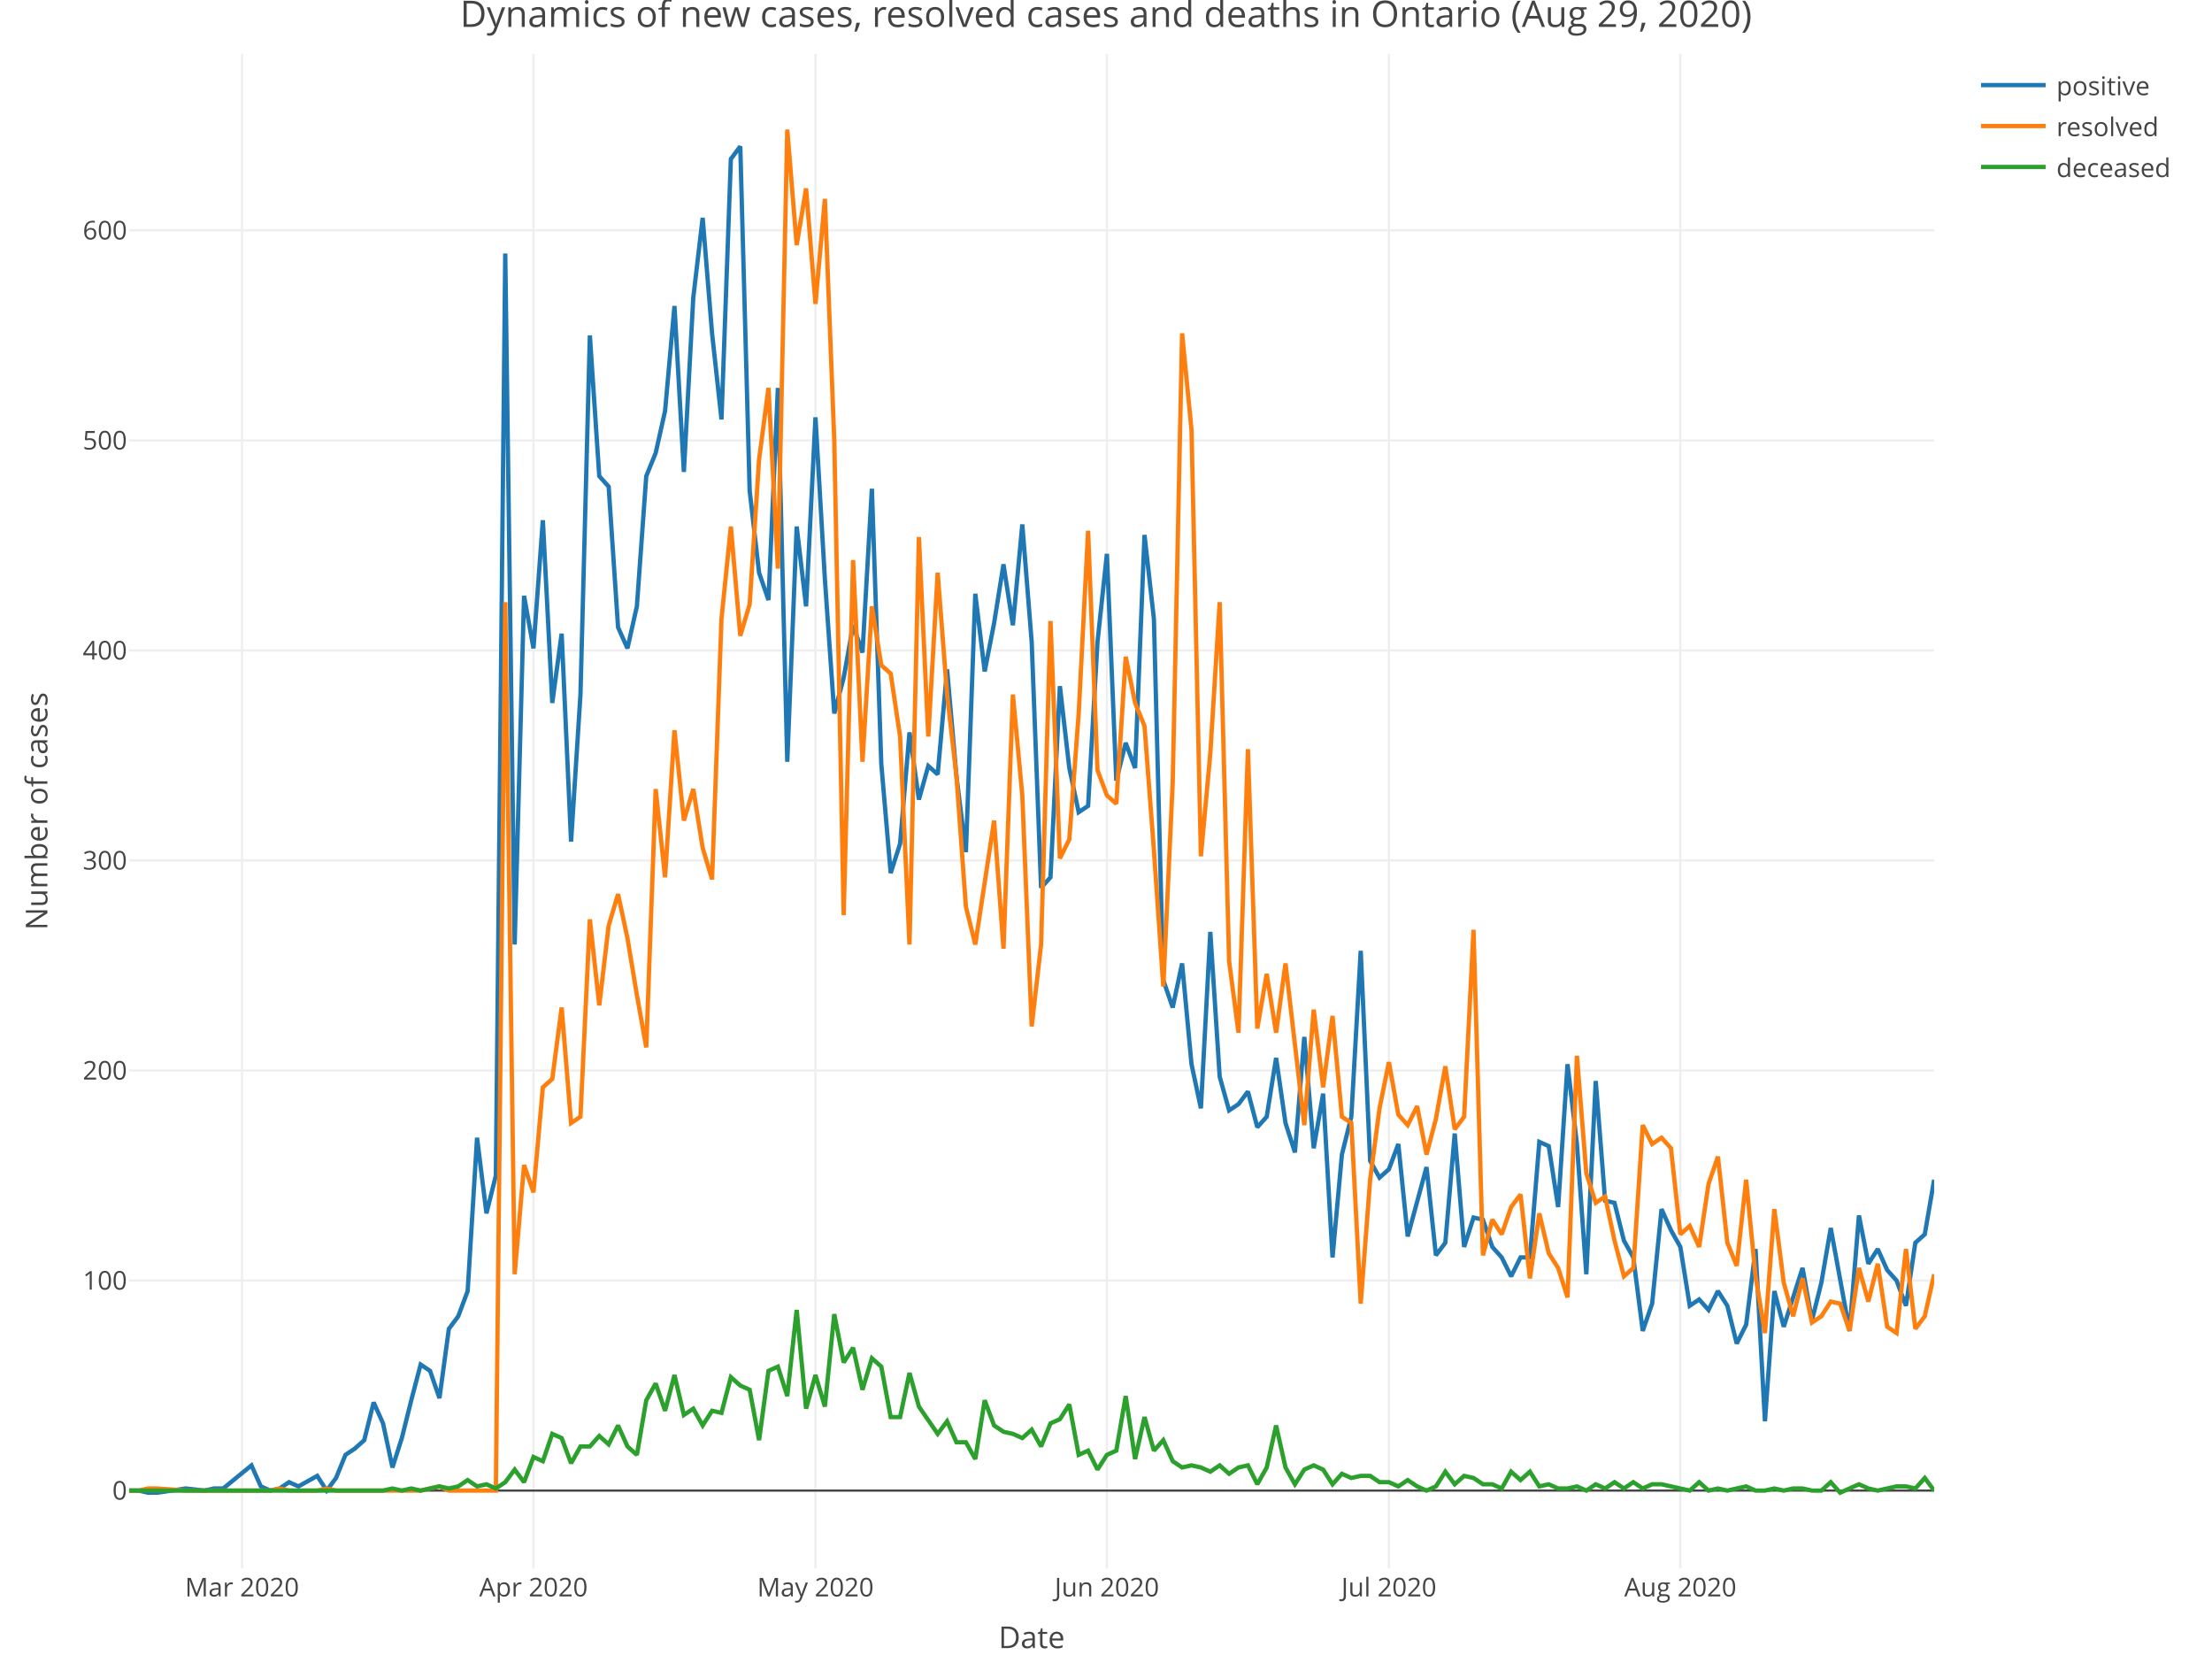
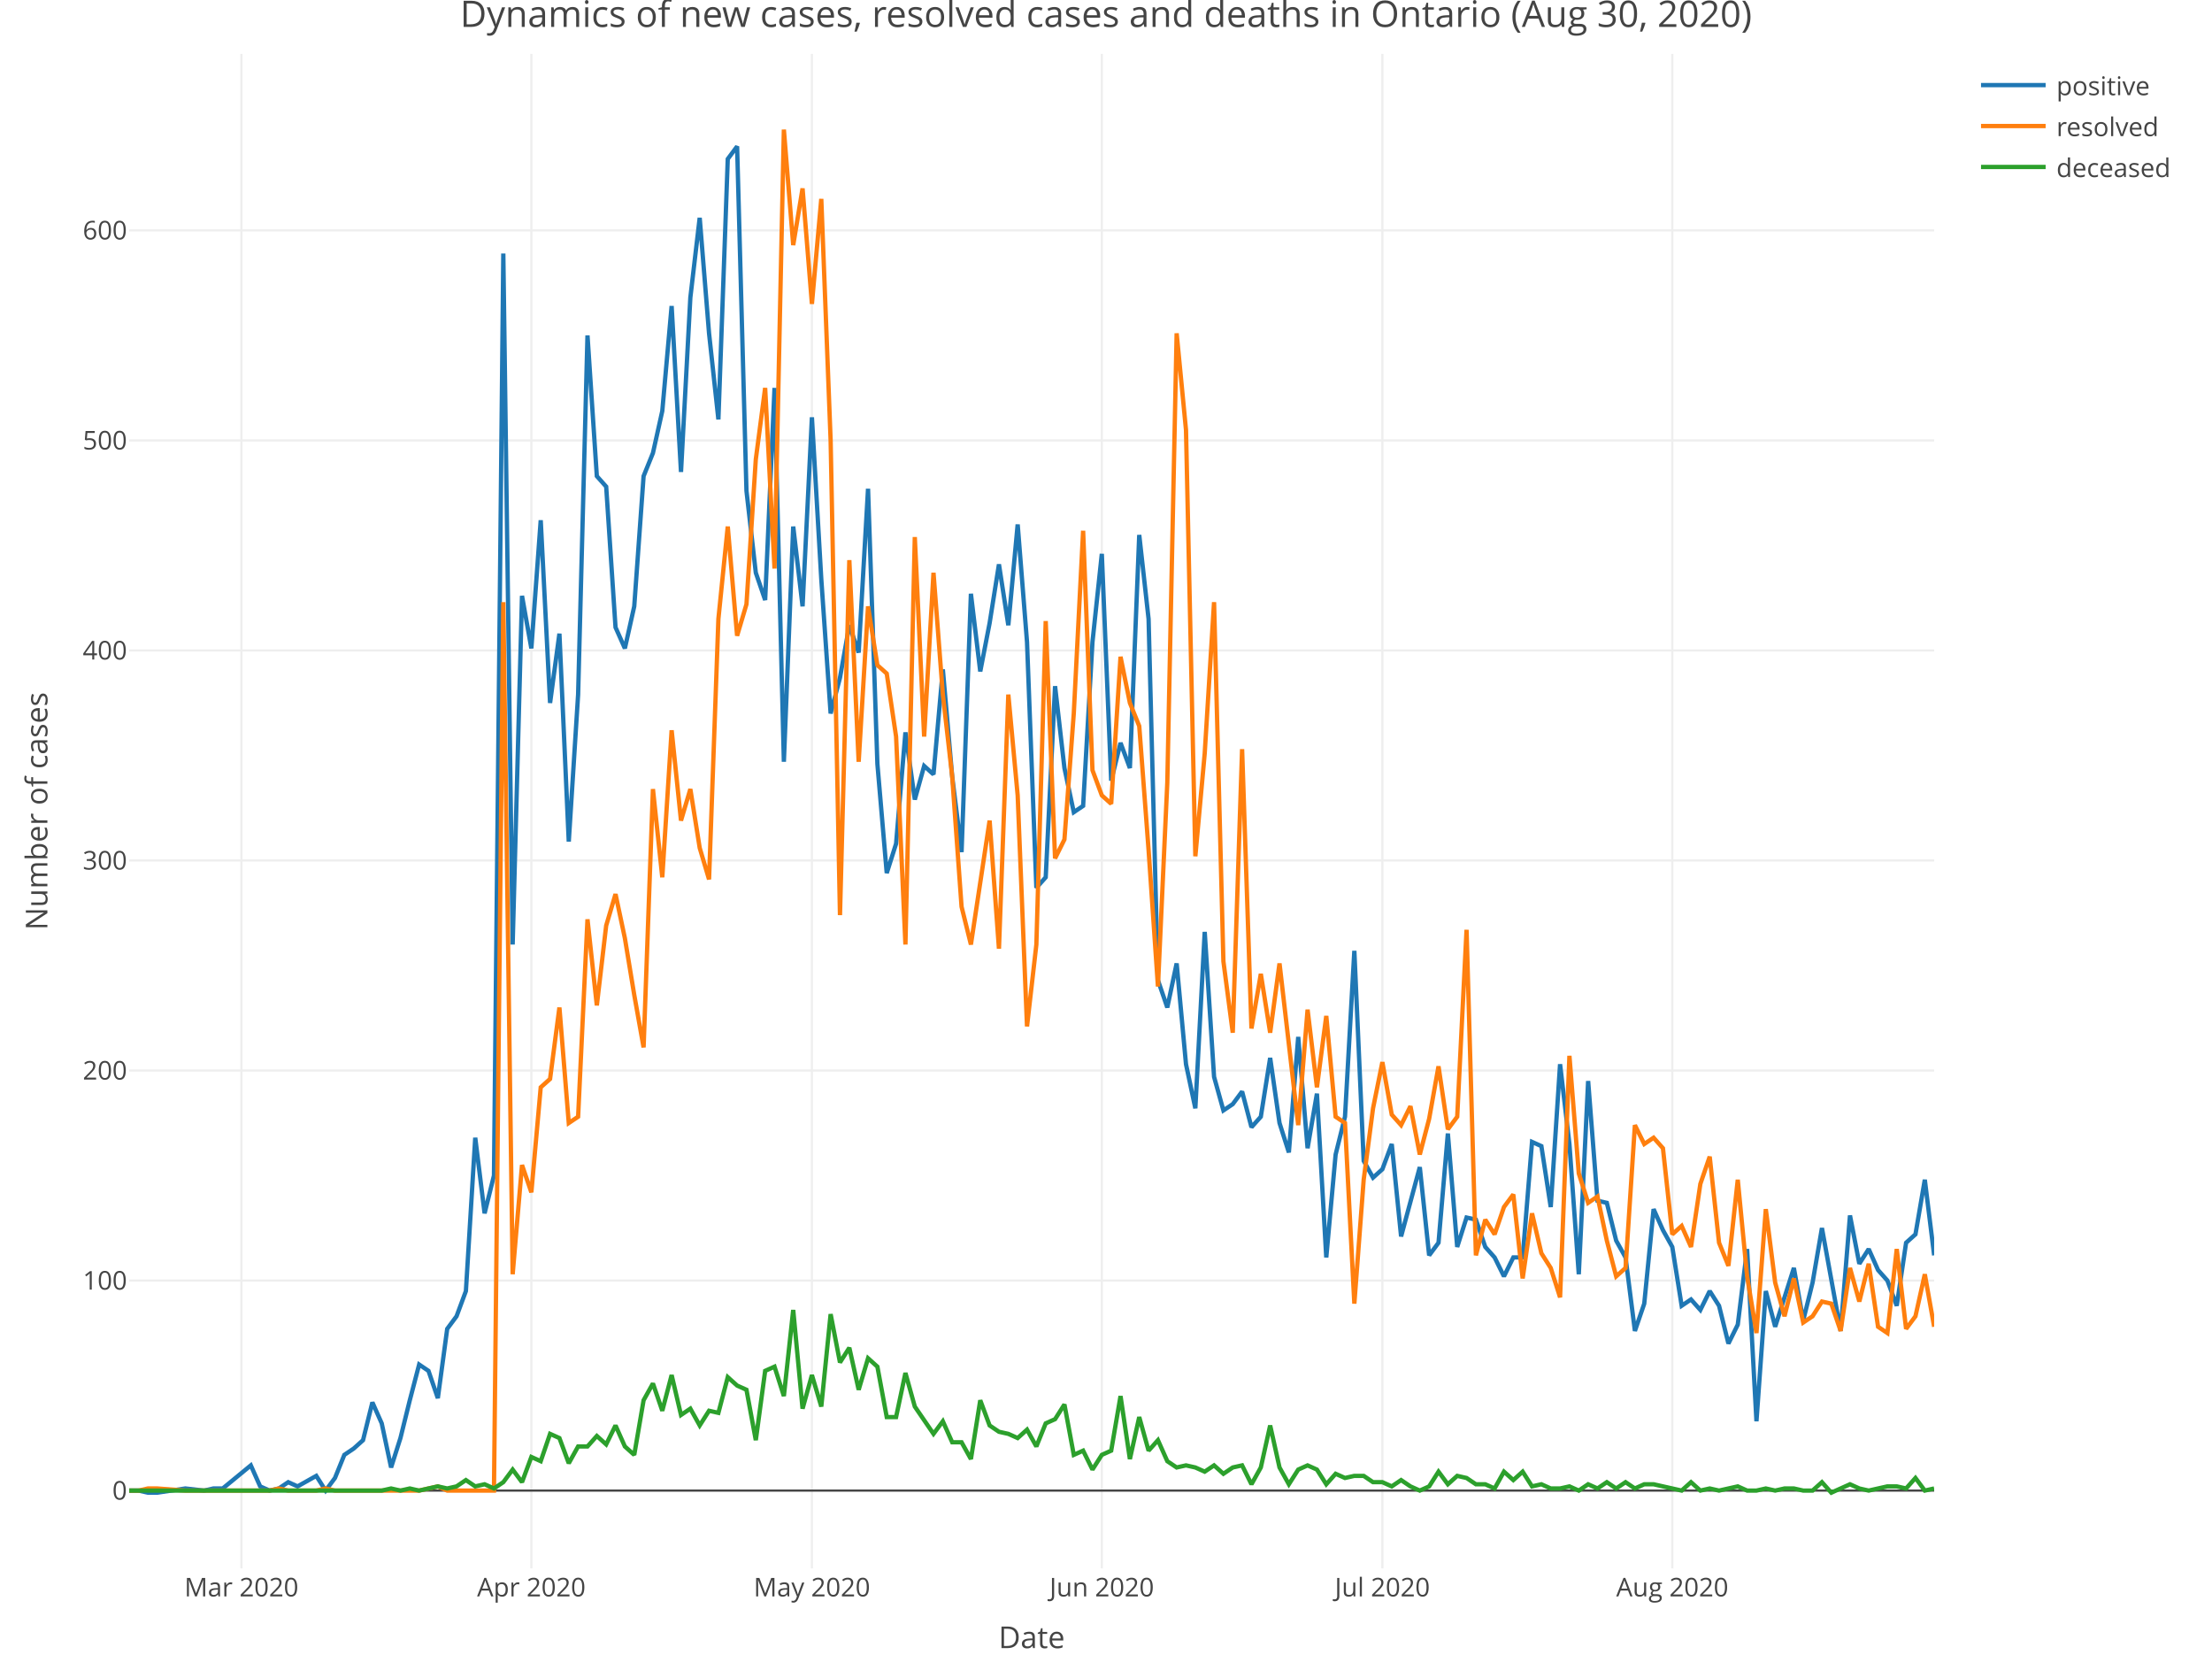
<svg xmlns="http://www.w3.org/2000/svg" class="main-svg" width="1027" height="768" style="" viewBox="0 0 1027 768">
  <rect x="0" y="0" width="1027" height="768" style="fill: rgb(255, 255, 255); fill-opacity: 1;" />
-   <defs id="defs-2903a8">
+   <defs id="defs-b8e3aa">
    <g class="clips">
-       <clipPath id="clip2903a8xyplot" class="plotclip">
+       <clipPath id="clipb8e3aaxyplot" class="plotclip">
        <rect width="838" height="703" />
      </clipPath>
-       <clipPath class="axesclip" id="clip2903a8x">
+       <clipPath class="axesclip" id="clipb8e3aax">
        <rect x="60" y="0" width="838" height="768" />
      </clipPath>
-       <clipPath class="axesclip" id="clip2903a8y">
+       <clipPath class="axesclip" id="clipb8e3aay">
        <rect x="0" y="25" width="1027" height="703" />
      </clipPath>
-       <clipPath class="axesclip" id="clip2903a8xy">
+       <clipPath class="axesclip" id="clipb8e3aaxy">
        <rect x="60" y="25" width="838" height="703" />
      </clipPath>
    </g>
    <g class="gradients" />
  </defs>
  <g class="bglayer" />
  <g class="layer-below">
    <g class="imagelayer" />
    <g class="shapelayer" />
  </g>
  <g class="cartesianlayer">
    <g class="subplot xy">
      <g class="layer-subplot">
        <g class="shapelayer" />
        <g class="imagelayer" />
      </g>
      <g class="gridlayer">
        <g class="x">
-           <path class="xgrid crisp" transform="translate(112.38,0)" d="M0,25v703" style="stroke: rgb(238, 238, 238); stroke-opacity: 1; stroke-width: 1px;" />
-           <path class="xgrid crisp" transform="translate(247.68,0)" d="M0,25v703" style="stroke: rgb(238, 238, 238); stroke-opacity: 1; stroke-width: 1px;" />
-           <path class="xgrid crisp" transform="translate(378.61,0)" d="M0,25v703" style="stroke: rgb(238, 238, 238); stroke-opacity: 1; stroke-width: 1px;" />
-           <path class="xgrid crisp" transform="translate(513.92,0)" d="M0,25v703" style="stroke: rgb(238, 238, 238); stroke-opacity: 1; stroke-width: 1px;" />
-           <path class="xgrid crisp" transform="translate(644.85,0)" d="M0,25v703" style="stroke: rgb(238, 238, 238); stroke-opacity: 1; stroke-width: 1px;" />
-           <path class="xgrid crisp" transform="translate(780.16,0)" d="M0,25v703" style="stroke: rgb(238, 238, 238); stroke-opacity: 1; stroke-width: 1px;" />
+           <path class="xgrid crisp" transform="translate(112.1,0)" d="M0,25v703" style="stroke: rgb(238, 238, 238); stroke-opacity: 1; stroke-width: 1px;" />
+           <path class="xgrid crisp" transform="translate(246.7,0)" d="M0,25v703" style="stroke: rgb(238, 238, 238); stroke-opacity: 1; stroke-width: 1px;" />
+           <path class="xgrid crisp" transform="translate(376.96,0)" d="M0,25v703" style="stroke: rgb(238, 238, 238); stroke-opacity: 1; stroke-width: 1px;" />
+           <path class="xgrid crisp" transform="translate(511.56,0)" d="M0,25v703" style="stroke: rgb(238, 238, 238); stroke-opacity: 1; stroke-width: 1px;" />
+           <path class="xgrid crisp" transform="translate(641.82,0)" d="M0,25v703" style="stroke: rgb(238, 238, 238); stroke-opacity: 1; stroke-width: 1px;" />
+           <path class="xgrid crisp" transform="translate(776.42,0)" d="M0,25v703" style="stroke: rgb(238, 238, 238); stroke-opacity: 1; stroke-width: 1px;" />
        </g>
        <g class="y">
          <path class="ygrid crisp" transform="translate(0,594.39)" d="M60,0h838" style="stroke: rgb(238, 238, 238); stroke-opacity: 1; stroke-width: 1px;" />
          <path class="ygrid crisp" transform="translate(0,496.9)" d="M60,0h838" style="stroke: rgb(238, 238, 238); stroke-opacity: 1; stroke-width: 1px;" />
          <path class="ygrid crisp" transform="translate(0,399.41)" d="M60,0h838" style="stroke: rgb(238, 238, 238); stroke-opacity: 1; stroke-width: 1px;" />
          <path class="ygrid crisp" transform="translate(0,301.92)" d="M60,0h838" style="stroke: rgb(238, 238, 238); stroke-opacity: 1; stroke-width: 1px;" />
          <path class="ygrid crisp" transform="translate(0,204.43)" d="M60,0h838" style="stroke: rgb(238, 238, 238); stroke-opacity: 1; stroke-width: 1px;" />
          <path class="ygrid crisp" transform="translate(0,106.94)" d="M60,0h838" style="stroke: rgb(238, 238, 238); stroke-opacity: 1; stroke-width: 1px;" />
        </g>
      </g>
      <g class="zerolinelayer">
        <path class="yzl zl crisp" transform="translate(0,691.88)" d="M60,0h838" style="stroke: rgb(68, 68, 68); stroke-opacity: 1; stroke-width: 1px;" />
      </g>
      <path class="xlines-below" />
      <path class="ylines-below" />
      <g class="overlines-below" />
      <g class="xaxislayer-below" />
      <g class="yaxislayer-below" />
      <g class="overaxes-below" />
-       <g class="plot" transform="translate(60, 25)" clip-path="url('#clip2903a8xyplot')">
+       <g class="plot" transform="translate(60, 25)" clip-path="url('#clipb8e3aaxyplot')">
        <g class="scatterlayer mlayer">
-           <g class="trace scatter trace0ad9af" style="stroke-miterlimit: 2; opacity: 1;">
+           <g class="trace scatter tracee2b0e0" style="stroke-miterlimit: 2; opacity: 1;">
            <g class="fills" />
            <g class="errorbars" />
            <g class="lines">
-               <path class="js-line" d="M0,666.88L4.36,666.88L8.73,667.85L13.09,667.85L26.19,665.9L34.92,666.88L39.28,665.9L43.65,665.9L56.74,655.18L61.1,664.93L65.47,666.88L69.83,665.9L74.2,662.98L78.56,664.93L87.29,660.05L91.66,666.88L96.02,661.03L100.39,650.3L104.75,647.38L109.11,643.48L113.48,625.93L117.84,635.68L122.21,656.15L126.57,642.5L130.94,624.96L135.3,608.38L139.67,611.31L144.03,623.98L148.4,591.81L152.76,585.96L157.13,574.26L161.49,503.09L165.85,538.19L170.22,520.64L174.58,92.67L178.95,413.41L183.31,251.57L187.68,275.95L192.04,216.48L196.41,301.29L200.77,269.12L205.14,365.64L209.5,297.39L213.86,130.69L218.23,196.01L222.59,200.88L226.96,266.2L231.32,275.95L235.69,256.45L240.05,196.01L244.42,185.28L248.78,165.78L253.15,117.04L257.51,194.06L261.88,113.14L266.24,76.1L270.6,129.71L274.97,169.68L279.33,48.8L283.7,42.95L288.06,202.83L292.43,240.85L296.79,253.52L301.16,155.06L305.52,328.59L309.89,219.4L314.25,256.45L318.61,168.71L322.98,243.78L327.34,306.17L331.71,289.59L336.07,265.22L340.44,277.9L344.8,201.86L349.17,329.57L353.53,380.26L357.9,366.61L362.26,314.94L366.63,346.14L370.99,330.54L375.35,334.44L379.72,285.7L384.08,335.41L388.45,370.51L392.81,250.6L397.18,286.67L401.54,264.25L405.91,236.95L410.27,265.22L414.64,218.43L419,273.02L423.36,387.08L427.73,382.21L432.09,293.49L436.46,331.51L440.82,351.99L445.19,349.06L449.55,273.02L453.92,232.08L458.28,337.36L462.65,319.82L467.01,331.51L471.38,223.3L475.74,262.3L480.1,429.98L484.47,442.65L488.83,422.18L493.2,468.97L497.56,489.45L501.93,407.56L506.29,474.82L510.66,490.42L515.02,487.5L519.39,481.65L523.75,498.22L528.11,493.35L532.48,466.05L536.84,496.27L541.21,509.92L545.57,456.3L549.94,507.97L554.3,482.62L558.67,558.66L563.03,510.89L567.4,493.35L571.76,416.33L576.13,513.82L580.49,521.62L584.85,517.72L589.22,506.02L593.58,548.91L602.31,516.74L606.68,557.69L611.04,551.84L615.41,501.14L619.77,553.79L624.14,540.14L628.5,541.12L632.86,553.79L637.23,558.66L641.59,567.44L645.96,558.66L650.32,558.66L654.69,505.04L659.05,506.99L663.42,535.27L667.78,468.97L672.15,506.02L676.51,566.46L680.88,476.77L685.24,532.34L689.6,533.32L693.97,550.86L698.33,558.66L702.7,592.78L707.06,580.11L711.43,536.24L715.79,545.99L720.16,553.79L724.52,581.09L728.89,578.16L733.25,583.04L737.61,574.26L741.98,581.09L746.34,598.63L750.71,589.86L755.07,554.76L759.44,634.7L763.8,574.26L768.17,590.83L772.53,577.19L776.9,563.54L781.26,587.91L785.63,570.36L789.99,545.01L798.72,592.78L803.08,539.17L807.45,561.59L811.81,554.76L816.18,564.51L820.54,569.39L824.91,581.09L829.27,551.84L833.64,547.94L838,522.59" style="vector-effect: non-scaling-stroke; fill: none; stroke: rgb(31, 119, 180); stroke-opacity: 1; stroke-width: 2px; opacity: 1;" />
+               <path class="js-line" d="M0,666.88L4.34,666.88L8.68,667.85L13.03,667.85L26.05,665.9L34.74,666.88L39.08,665.9L43.42,665.9L56.45,655.18L60.79,664.93L65.13,666.88L69.47,665.9L73.81,662.98L78.16,664.93L86.84,660.05L91.18,666.88L95.52,661.03L99.87,650.3L104.21,647.38L108.55,643.48L112.89,625.93L117.23,635.68L121.58,656.15L125.92,642.5L130.26,624.96L134.6,608.38L138.94,611.31L143.28,623.98L147.63,591.81L151.97,585.96L156.31,574.26L160.65,503.09L164.99,538.19L169.34,520.64L173.68,92.67L178.02,413.41L182.36,251.57L186.7,275.95L191.05,216.48L195.39,301.29L199.73,269.12L204.07,365.64L208.41,297.39L212.76,130.69L217.1,196.01L221.44,200.88L225.78,266.2L230.12,275.95L234.47,256.45L238.81,196.01L243.15,185.28L247.49,165.78L251.83,117.04L256.18,194.06L260.52,113.14L264.86,76.1L269.2,129.71L273.54,169.68L277.89,48.8L282.23,42.95L286.57,202.83L290.91,240.85L295.25,253.52L299.6,155.06L303.94,328.59L308.28,219.4L312.62,256.45L316.96,168.71L321.31,243.78L325.65,306.17L329.99,289.59L334.33,265.22L338.67,277.9L343.02,201.86L347.36,329.57L351.7,380.26L356.04,366.61L360.38,314.94L364.73,346.14L369.07,330.54L373.41,334.44L377.75,285.7L382.09,335.41L386.44,370.51L390.78,250.6L395.12,286.67L399.46,264.25L403.8,236.95L408.15,265.22L412.49,218.43L416.83,273.02L421.17,387.08L425.51,382.21L429.85,293.49L434.2,331.51L438.54,351.99L442.88,349.06L447.22,273.02L451.56,232.08L455.91,337.36L460.25,319.82L464.59,331.51L468.93,223.3L473.27,262.3L477.62,429.98L481.96,442.65L486.3,422.18L490.64,468.97L494.98,489.45L499.33,407.56L503.67,474.82L508.01,490.42L512.35,487.5L516.69,481.65L521.04,498.22L525.38,493.35L529.72,466.05L534.06,496.27L538.4,509.92L542.75,456.3L547.09,507.97L551.43,482.62L555.77,558.66L560.11,510.89L564.46,493.35L568.8,416.33L573.14,513.82L577.48,521.62L581.82,517.72L586.17,506.02L590.51,548.91L599.19,516.74L603.53,557.69L607.88,551.84L612.22,501.14L616.56,553.79L620.9,540.14L625.24,541.12L629.59,553.79L633.93,558.66L638.27,567.44L642.61,558.66L646.95,558.66L651.3,505.04L655.64,506.99L659.98,535.27L664.32,468.97L668.66,506.02L673.01,566.46L677.35,476.77L681.69,532.34L686.03,533.32L690.37,550.86L694.72,558.66L699.06,592.78L703.4,580.11L707.74,536.24L712.08,545.99L716.42,553.79L720.77,581.09L725.11,578.16L729.45,583.04L733.79,574.26L738.13,581.09L742.48,598.63L746.82,589.86L751.16,554.76L755.5,634.7L759.84,574.26L764.19,590.83L768.53,577.19L772.87,563.54L777.21,587.91L781.55,570.36L785.9,545.01L794.58,592.78L798.92,539.17L803.26,561.59L807.61,554.76L811.95,564.51L816.29,569.39L820.63,581.09L824.97,551.84L829.32,547.94L833.66,522.59L838,557.69" style="vector-effect: non-scaling-stroke; fill: none; stroke: rgb(31, 119, 180); stroke-opacity: 1; stroke-width: 2px; opacity: 1;" />
            </g>
            <g class="points" />
            <g class="text" />
          </g>
-           <g class="trace scatter traceadaaac" style="stroke-miterlimit: 2; opacity: 1;">
+           <g class="trace scatter tracecfd62e" style="stroke-miterlimit: 2; opacity: 1;">
            <g class="fills" />
            <g class="errorbars" />
            <g class="lines">
-               <path class="js-line" d="M0,666.88L4.36,666.88L8.73,665.9L13.09,665.9L26.19,666.88L65.47,666.88L69.83,665.9L74.2,666.88L78.56,666.88L87.29,666.88L91.66,665.9L96.02,666.88L100.39,666.88L135.3,666.88L139.67,665.9L144.03,664.93L148.4,666.88L170.22,666.88L174.58,254.5L178.95,566.46L183.31,515.77L187.68,528.44L192.04,479.7L196.41,475.8L200.77,442.65L205.14,496.27L209.5,493.35L213.86,401.71L218.23,441.68L222.59,404.63L226.96,390.01L231.32,410.48L235.69,436.8L240.05,461.17L244.42,341.26L248.78,382.21L253.15,313.97L257.51,355.89L261.88,341.26L266.24,368.56L270.6,383.18L274.97,262.3L279.33,219.4L283.7,270.1L288.06,255.47L292.43,188.21L296.79,155.06L301.16,238.9L305.52,35.15L309.89,88.77L314.25,62.45L318.61,116.07L322.98,67.32L327.34,179.43L331.71,399.76L336.07,235L340.44,328.59L344.8,256.45L349.17,283.75L353.53,287.65L357.9,316.89L362.26,413.41L366.63,224.28L370.99,316.89L375.35,240.85L379.72,297.39L384.08,335.41L388.45,395.86L392.81,413.41L401.54,355.89L405.91,415.35L410.27,297.39L414.64,344.19L419,451.43L423.36,413.41L427.73,263.27L432.09,373.43L436.46,364.66L440.82,306.17L445.19,221.35L449.55,332.49L453.92,344.19L458.28,348.09L462.65,279.85L467.01,301.29L471.38,312.02L475.74,369.54L480.1,432.9L484.47,338.34L488.83,129.71L493.2,174.56L497.56,372.46L501.93,324.69L506.29,254.5L510.66,421.2L515.02,454.35L519.39,322.74L523.75,452.4L528.11,427.05L532.48,454.35L536.84,422.18L545.57,497.25L549.94,443.63L554.3,479.7L558.67,446.55L563.03,493.35L567.4,496.27L571.76,580.11L576.13,522.59L580.49,489.45L584.85,468L589.22,492.37L593.58,497.25L597.95,488.47L602.31,510.89L606.68,494.32L611.04,469.95L615.41,499.19L619.77,493.35L624.14,406.58L628.5,557.69L632.86,541.12L637.23,547.94L641.59,535.27L645.96,529.42L650.32,568.41L654.69,538.19L659.05,556.71L663.42,563.54L667.78,577.19L672.15,465.07L676.51,519.67L680.88,533.32L685.24,530.39L689.6,550.86L693.97,567.44L698.33,563.54L702.7,497.25L707.06,506.02L711.43,503.09L715.79,507.97L720.16,547.94L724.52,544.04L728.89,553.79L733.25,524.54L737.61,511.87L741.98,551.84L746.34,562.56L750.71,522.59L755.07,567.44L759.44,593.76L763.8,536.24L768.17,570.36L772.53,585.96L776.9,568.41L781.26,588.88L785.63,585.96L789.99,579.14L794.35,580.11L798.72,592.78L803.08,563.54L807.45,579.14L811.81,561.59L816.18,590.83L820.54,593.76L824.91,554.76L829.27,591.81L833.64,585.96L838,566.46" style="vector-effect: non-scaling-stroke; fill: none; stroke: rgb(255, 127, 14); stroke-opacity: 1; stroke-width: 2px; opacity: 1;" />
+               <path class="js-line" d="M0,666.88L4.34,666.88L8.68,665.9L13.03,665.9L26.05,666.88L65.13,666.88L69.47,665.9L73.81,666.88L78.16,666.88L86.84,666.88L91.18,665.9L95.52,666.88L99.87,666.88L134.6,666.88L138.94,665.9L143.28,664.93L147.63,666.88L169.34,666.88L173.68,254.5L178.02,566.46L182.36,515.77L186.7,528.44L191.05,479.7L195.39,475.8L199.73,442.65L204.07,496.27L208.41,493.35L212.76,401.71L217.1,441.68L221.44,404.63L225.78,390.01L230.12,410.48L234.47,436.8L238.81,461.17L243.15,341.26L247.49,382.21L251.83,313.97L256.18,355.89L260.52,341.26L264.86,368.56L269.2,383.18L273.54,262.3L277.89,219.4L282.23,270.1L286.57,255.47L290.91,188.21L295.25,155.06L299.6,238.9L303.94,35.15L308.28,88.77L312.62,62.45L316.96,116.07L321.31,67.32L325.65,179.43L329.99,399.76L334.33,235L338.67,328.59L343.02,256.45L347.36,283.75L351.7,287.65L356.04,316.89L360.38,413.41L364.73,224.28L369.07,316.89L373.41,240.85L377.75,297.39L382.09,335.41L386.44,395.86L390.78,413.41L399.46,355.89L403.8,415.35L408.15,297.39L412.49,344.19L416.83,451.43L421.17,413.41L425.51,263.27L429.85,373.43L434.2,364.66L438.54,306.17L442.88,221.35L447.22,332.49L451.56,344.19L455.91,348.09L460.25,279.85L464.59,301.29L468.93,312.02L473.27,369.54L477.62,432.9L481.96,338.34L486.3,129.71L490.64,174.56L494.98,372.46L499.33,324.69L503.67,254.5L508.01,421.2L512.35,454.35L516.69,322.74L521.04,452.4L525.38,427.05L529.72,454.35L534.06,422.18L542.75,497.25L547.09,443.63L551.43,479.7L555.77,446.55L560.11,493.35L564.46,496.27L568.8,580.11L573.14,522.59L577.48,489.45L581.82,468L586.17,492.37L590.51,497.25L594.85,488.47L599.19,510.89L603.53,494.32L607.88,469.95L612.22,499.19L616.56,493.35L620.9,406.58L625.24,557.69L629.59,541.12L633.93,547.94L638.27,535.27L642.61,529.42L646.95,568.41L651.3,538.19L655.64,556.71L659.98,563.54L664.32,577.19L668.66,465.07L673.01,519.67L677.35,533.32L681.69,530.39L686.03,550.86L690.37,567.44L694.72,563.54L699.06,497.25L703.4,506.02L707.74,503.09L712.08,507.97L716.42,547.94L720.77,544.04L725.11,553.79L729.45,524.54L733.79,511.87L738.13,551.84L742.48,562.56L746.82,522.59L751.16,567.44L755.5,593.76L759.84,536.24L764.19,570.36L768.53,585.96L772.87,568.41L777.21,588.88L781.55,585.96L785.9,579.14L790.24,580.11L794.58,592.78L798.92,563.54L803.26,579.14L807.61,561.59L811.95,590.83L816.29,593.76L820.63,554.76L824.97,591.81L829.32,585.96L833.66,566.46L838,590.83" style="vector-effect: non-scaling-stroke; fill: none; stroke: rgb(255, 127, 14); stroke-opacity: 1; stroke-width: 2px; opacity: 1;" />
            </g>
            <g class="points" />
            <g class="text" />
          </g>
-           <g class="trace scatter traced6a65b" style="stroke-miterlimit: 2; opacity: 1;">
+           <g class="trace scatter traced969b4" style="stroke-miterlimit: 2; opacity: 1;">
            <g class="fills" />
            <g class="errorbars" />
            <g class="lines">
-               <path class="js-line" d="M0,666.88L117.84,666.88L122.21,665.9L126.57,666.88L130.94,665.9L135.3,666.88L139.67,665.9L144.03,664.93L148.4,665.9L152.76,664.93L157.13,662L161.49,664.93L165.85,663.95L170.22,665.9L174.58,662.98L178.95,657.13L183.31,662.98L187.68,651.28L192.04,653.23L196.41,640.55L200.77,642.5L205.14,654.2L209.5,646.4L213.86,646.4L218.23,641.53L222.59,645.43L226.96,636.65L231.32,646.4L235.69,650.3L240.05,624.96L244.42,617.16L248.78,629.83L253.15,613.26L257.51,631.78L261.88,628.85L266.24,636.65L270.6,629.83L274.97,630.8L279.33,614.23L283.7,618.13L288.06,620.08L292.43,643.48L296.79,611.31L301.16,609.36L305.52,623.01L309.89,583.04L314.25,628.85L318.61,613.26L322.98,627.88L327.34,584.98L331.71,607.41L336.07,600.58L340.44,620.08L344.8,605.46L349.17,609.36L353.53,632.75L357.9,632.75L362.26,612.28L366.63,627.88L375.35,640.55L379.72,634.7L384.08,644.45L388.45,644.45L392.81,652.25L397.18,624.96L401.54,636.65L405.91,639.58L410.27,640.55L414.64,642.5L419,638.6L423.36,646.4L427.73,635.68L432.09,633.73L436.46,626.9L440.82,650.3L445.19,648.35L449.55,657.13L453.92,650.3L458.28,648.35L462.65,623.01L467.01,652.25L471.38,632.75L475.74,648.35L480.1,643.48L484.47,653.23L488.83,656.15L493.2,655.18L497.56,656.15L501.93,658.1L506.29,655.18L510.66,659.08L515.02,656.15L519.39,655.18L523.75,663.95L528.11,656.15L532.48,636.65L536.84,656.15L541.21,663.95L545.57,657.13L549.94,655.18L554.3,657.13L558.67,663.95L563.03,659.08L567.4,661.03L571.76,660.05L576.13,660.05L580.49,662.98L584.85,662.98L589.22,664.93L593.58,662L597.95,664.93L602.31,666.88L606.68,664.93L611.04,658.1L615.41,663.95L619.77,660.05L624.14,661.03L628.5,663.95L632.86,663.95L637.23,665.9L641.59,658.1L645.96,662L650.32,658.1L654.69,664.93L659.05,663.95L663.42,665.9L667.78,665.9L672.15,664.93L676.51,666.88L680.88,663.95L685.24,665.9L689.6,662.98L693.97,665.9L698.33,662.98L702.7,665.9L707.06,663.95L711.43,663.95L724.52,666.88L728.89,662.98L733.25,666.88L737.61,665.9L741.98,666.88L746.34,665.9L750.71,664.93L755.07,666.88L759.44,666.88L763.8,665.9L768.17,666.88L772.53,665.9L776.9,665.9L781.26,666.88L785.63,666.88L789.99,662.98L794.35,667.85L798.72,665.9L803.08,663.95L807.45,665.9L811.81,666.88L816.18,665.9L820.54,664.93L824.91,664.93L829.27,665.9L833.64,661.03L838,666.88" style="vector-effect: non-scaling-stroke; fill: none; stroke: rgb(44, 160, 44); stroke-opacity: 1; stroke-width: 2px; opacity: 1;" />
+               <path class="js-line" d="M0,666.88L117.23,666.88L121.58,665.9L125.92,666.88L130.26,665.9L134.6,666.88L138.94,665.9L143.28,664.93L147.63,665.9L151.97,664.93L156.31,662L160.65,664.93L164.99,663.95L169.34,665.9L173.68,662.98L178.02,657.13L182.36,662.98L186.7,651.28L191.05,653.23L195.39,640.55L199.73,642.5L204.07,654.2L208.41,646.4L212.76,646.4L217.1,641.53L221.44,645.43L225.78,636.65L230.12,646.4L234.47,650.3L238.81,624.96L243.15,617.16L247.49,629.83L251.83,613.26L256.18,631.78L260.52,628.85L264.86,636.65L269.2,629.83L273.54,630.8L277.89,614.23L282.23,618.13L286.57,620.08L290.91,643.48L295.25,611.31L299.6,609.36L303.94,623.01L308.28,583.04L312.62,628.85L316.96,613.26L321.31,627.88L325.65,584.98L329.99,607.41L334.33,600.58L338.67,620.08L343.02,605.46L347.36,609.36L351.7,632.75L356.04,632.75L360.38,612.28L364.73,627.88L373.41,640.55L377.75,634.7L382.09,644.45L386.44,644.45L390.78,652.25L395.12,624.96L399.46,636.65L403.8,639.58L408.15,640.55L412.49,642.5L416.83,638.6L421.17,646.4L425.51,635.68L429.85,633.73L434.2,626.9L438.54,650.3L442.88,648.35L447.22,657.13L451.56,650.3L455.91,648.35L460.25,623.01L464.59,652.25L468.93,632.75L473.27,648.35L477.62,643.48L481.96,653.23L486.3,656.15L490.64,655.18L494.98,656.15L499.33,658.1L503.67,655.18L508.01,659.08L512.35,656.15L516.69,655.18L521.04,663.95L525.38,656.15L529.72,636.65L534.06,656.15L538.4,663.95L542.75,657.13L547.09,655.18L551.43,657.13L555.77,663.95L560.11,659.08L564.46,661.03L568.8,660.05L573.14,660.05L577.48,662.98L581.82,662.98L586.17,664.93L590.51,662L594.85,664.93L599.19,666.88L603.53,664.93L607.88,658.1L612.22,663.95L616.56,660.05L620.9,661.03L625.24,663.95L629.59,663.95L633.93,665.9L638.27,658.1L642.61,662L646.95,658.1L651.3,664.93L655.64,663.95L659.98,665.9L664.32,665.9L668.66,664.93L673.01,666.88L677.35,663.95L681.69,665.9L686.03,662.98L690.37,665.9L694.72,662.98L699.06,665.9L703.4,663.95L707.74,663.95L720.77,666.88L725.11,662.98L729.45,666.88L733.79,665.9L738.13,666.88L742.48,665.9L746.82,664.93L751.16,666.88L755.5,666.88L759.84,665.9L764.19,666.88L768.53,665.9L772.87,665.9L777.21,666.88L781.55,666.88L785.9,662.98L790.24,667.85L794.58,665.9L798.92,663.95L803.26,665.9L807.61,666.88L811.95,665.9L816.29,664.93L820.63,664.93L824.97,665.9L829.32,661.03L833.66,666.88L838,665.9" style="vector-effect: non-scaling-stroke; fill: none; stroke: rgb(44, 160, 44); stroke-opacity: 1; stroke-width: 2px; opacity: 1;" />
            </g>
            <g class="points" />
            <g class="text" />
          </g>
        </g>
      </g>
      <g class="overplot" />
      <path class="xlines-above crisp" style="fill: none;" d="M0,0" />
      <path class="ylines-above crisp" style="fill: none;" d="M0,0" />
      <g class="overlines-above" />
      <g class="xaxislayer-above">
        <g class="xtick">
-           <text text-anchor="middle" x="0" y="741" transform="translate(112.38,0)" style="font-family: 'Open Sans', verdana, arial, sans-serif; font-size: 12px; fill: rgb(68, 68, 68); fill-opacity: 1; white-space: pre;">Mar 2020</text>
-         </g>
-         <g class="xtick">
-           <text text-anchor="middle" x="0" y="741" transform="translate(247.68,0)" style="font-family: 'Open Sans', verdana, arial, sans-serif; font-size: 12px; fill: rgb(68, 68, 68); fill-opacity: 1; white-space: pre;">Apr 2020</text>
-         </g>
-         <g class="xtick">
-           <text text-anchor="middle" x="0" y="741" transform="translate(378.61,0)" style="font-family: 'Open Sans', verdana, arial, sans-serif; font-size: 12px; fill: rgb(68, 68, 68); fill-opacity: 1; white-space: pre;">May 2020</text>
-         </g>
-         <g class="xtick">
-           <text text-anchor="middle" x="0" y="741" transform="translate(513.92,0)" style="font-family: 'Open Sans', verdana, arial, sans-serif; font-size: 12px; fill: rgb(68, 68, 68); fill-opacity: 1; white-space: pre;">Jun 2020</text>
-         </g>
-         <g class="xtick">
-           <text text-anchor="middle" x="0" y="741" transform="translate(644.85,0)" style="font-family: 'Open Sans', verdana, arial, sans-serif; font-size: 12px; fill: rgb(68, 68, 68); fill-opacity: 1; white-space: pre;">Jul 2020</text>
-         </g>
-         <g class="xtick">
-           <text text-anchor="middle" x="0" y="741" transform="translate(780.16,0)" style="font-family: 'Open Sans', verdana, arial, sans-serif; font-size: 12px; fill: rgb(68, 68, 68); fill-opacity: 1; white-space: pre;">Aug 2020</text>
+           <text text-anchor="middle" x="0" y="741" transform="translate(112.1,0)" style="font-family: 'Open Sans', verdana, arial, sans-serif; font-size: 12px; fill: rgb(68, 68, 68); fill-opacity: 1; white-space: pre;">Mar 2020</text>
+         </g>
+         <g class="xtick">
+           <text text-anchor="middle" x="0" y="741" transform="translate(246.7,0)" style="font-family: 'Open Sans', verdana, arial, sans-serif; font-size: 12px; fill: rgb(68, 68, 68); fill-opacity: 1; white-space: pre;">Apr 2020</text>
+         </g>
+         <g class="xtick">
+           <text text-anchor="middle" x="0" y="741" transform="translate(376.96,0)" style="font-family: 'Open Sans', verdana, arial, sans-serif; font-size: 12px; fill: rgb(68, 68, 68); fill-opacity: 1; white-space: pre;">May 2020</text>
+         </g>
+         <g class="xtick">
+           <text text-anchor="middle" x="0" y="741" transform="translate(511.56,0)" style="font-family: 'Open Sans', verdana, arial, sans-serif; font-size: 12px; fill: rgb(68, 68, 68); fill-opacity: 1; white-space: pre;">Jun 2020</text>
+         </g>
+         <g class="xtick">
+           <text text-anchor="middle" x="0" y="741" transform="translate(641.82,0)" style="font-family: 'Open Sans', verdana, arial, sans-serif; font-size: 12px; fill: rgb(68, 68, 68); fill-opacity: 1; white-space: pre;">Jul 2020</text>
+         </g>
+         <g class="xtick">
+           <text text-anchor="middle" x="0" y="741" transform="translate(776.42,0)" style="font-family: 'Open Sans', verdana, arial, sans-serif; font-size: 12px; fill: rgb(68, 68, 68); fill-opacity: 1; white-space: pre;">Aug 2020</text>
        </g>
      </g>
      <g class="yaxislayer-above">
        <g class="ytick">
          <text text-anchor="end" x="59" y="4.2" transform="translate(0,691.88)" style="font-family: 'Open Sans', verdana, arial, sans-serif; font-size: 12px; fill: rgb(68, 68, 68); fill-opacity: 1; white-space: pre;">0</text>
        </g>
        <g class="ytick">
          <text text-anchor="end" x="59" y="4.2" transform="translate(0,594.39)" style="font-family: 'Open Sans', verdana, arial, sans-serif; font-size: 12px; fill: rgb(68, 68, 68); fill-opacity: 1; white-space: pre;">100</text>
        </g>
        <g class="ytick">
          <text text-anchor="end" x="59" y="4.2" transform="translate(0,496.9)" style="font-family: 'Open Sans', verdana, arial, sans-serif; font-size: 12px; fill: rgb(68, 68, 68); fill-opacity: 1; white-space: pre;">200</text>
        </g>
        <g class="ytick">
          <text text-anchor="end" x="59" y="4.2" transform="translate(0,399.41)" style="font-family: 'Open Sans', verdana, arial, sans-serif; font-size: 12px; fill: rgb(68, 68, 68); fill-opacity: 1; white-space: pre;">300</text>
        </g>
        <g class="ytick">
          <text text-anchor="end" x="59" y="4.2" transform="translate(0,301.92)" style="font-family: 'Open Sans', verdana, arial, sans-serif; font-size: 12px; fill: rgb(68, 68, 68); fill-opacity: 1; white-space: pre;">400</text>
        </g>
        <g class="ytick">
          <text text-anchor="end" x="59" y="4.2" transform="translate(0,204.43)" style="font-family: 'Open Sans', verdana, arial, sans-serif; font-size: 12px; fill: rgb(68, 68, 68); fill-opacity: 1; white-space: pre;">500</text>
        </g>
        <g class="ytick">
          <text text-anchor="end" x="59" y="4.2" transform="translate(0,106.94)" style="font-family: 'Open Sans', verdana, arial, sans-serif; font-size: 12px; fill: rgb(68, 68, 68); fill-opacity: 1; white-space: pre;">600</text>
        </g>
      </g>
      <g class="overaxes-above" />
    </g>
  </g>
  <g class="polarlayer" />
  <g class="ternarylayer" />
  <g class="geolayer" />
  <g class="funnelarealayer" />
  <g class="pielayer" />
  <g class="treemaplayer" />
  <g class="sunburstlayer" />
  <g class="glimages" />
-   <defs id="topdefs-2903a8">
+   <defs id="topdefs-b8e3aa">
    <g class="clips" />
-     <clipPath id="legend2903a8">
+     <clipPath id="legendb8e3aa">
      <rect width="102" height="67" x="0" y="0" />
    </clipPath>
  </defs>
  <g class="layer-above">
    <g class="imagelayer" />
    <g class="shapelayer" />
  </g>
  <g class="infolayer">
    <g class="legend" pointer-events="all" transform="translate(914.76, 25)">
      <rect class="bg" shape-rendering="crispEdges" style="stroke: rgb(68, 68, 68); stroke-opacity: 1; fill: rgb(255, 255, 255); fill-opacity: 1; stroke-width: 0px;" width="102" height="67" x="0" y="0" />
-       <g class="scrollbox" transform="translate(0, 0)" clip-path="url('#legend2903a8')">
+       <g class="scrollbox" transform="translate(0, 0)" clip-path="url('#legendb8e3aa')">
        <g class="groups">
          <g class="traces" style="opacity: 1;" transform="translate(0, 14.5)">
            <text class="legendtext user-select-none" text-anchor="start" x="40" y="4.68" style="font-family: 'Open Sans', verdana, arial, sans-serif; font-size: 12px; fill: rgb(68, 68, 68); fill-opacity: 1; white-space: pre;">positive</text>
            <g class="layers" style="opacity: 1;">
              <g class="legendfill" />
              <g class="legendlines">
                <path class="js-line" d="M5,0h30" style="fill: none; stroke: rgb(31, 119, 180); stroke-opacity: 1; stroke-width: 2px;" />
              </g>
              <g class="legendsymbols">
                <g class="legendpoints" />
              </g>
            </g>
            <rect class="legendtoggle" pointer-events="all" x="0" y="-9.5" width="96.109" height="19" style="cursor: pointer; fill: rgb(0, 0, 0); fill-opacity: 0;" />
          </g>
          <g class="traces" style="opacity: 1;" transform="translate(0, 33.5)">
            <text class="legendtext user-select-none" text-anchor="start" x="40" y="4.68" style="font-family: 'Open Sans', verdana, arial, sans-serif; font-size: 12px; fill: rgb(68, 68, 68); fill-opacity: 1; white-space: pre;">resolved</text>
            <g class="layers" style="opacity: 1;">
              <g class="legendfill" />
              <g class="legendlines">
                <path class="js-line" d="M5,0h30" style="fill: none; stroke: rgb(255, 127, 14); stroke-opacity: 1; stroke-width: 2px;" />
              </g>
              <g class="legendsymbols">
                <g class="legendpoints" />
              </g>
            </g>
            <rect class="legendtoggle" pointer-events="all" x="0" y="-9.5" width="96.109" height="19" style="cursor: pointer; fill: rgb(0, 0, 0); fill-opacity: 0;" />
          </g>
          <g class="traces" style="opacity: 1;" transform="translate(0, 52.5)">
            <text class="legendtext user-select-none" text-anchor="start" x="40" y="4.68" style="font-family: 'Open Sans', verdana, arial, sans-serif; font-size: 12px; fill: rgb(68, 68, 68); fill-opacity: 1; white-space: pre;">deceased</text>
            <g class="layers" style="opacity: 1;">
              <g class="legendfill" />
              <g class="legendlines">
                <path class="js-line" d="M5,0h30" style="fill: none; stroke: rgb(44, 160, 44); stroke-opacity: 1; stroke-width: 2px;" />
              </g>
              <g class="legendsymbols">
                <g class="legendpoints" />
              </g>
            </g>
            <rect class="legendtoggle" pointer-events="all" x="0" y="-9.5" width="96.109" height="19" style="cursor: pointer; fill: rgb(0, 0, 0); fill-opacity: 0;" />
          </g>
        </g>
      </g>
      <rect class="scrollbar" rx="20" ry="3" width="0" height="0" style="fill: rgb(128, 139, 164); fill-opacity: 1;" x="0" y="0" />
    </g>
    <g class="g-gtitle">
-       <text class="gtitle" x="513.5" y="12.5" text-anchor="middle" dy="0em" style="font-family: 'Open Sans', verdana, arial, sans-serif; font-size: 17px; fill: rgb(68, 68, 68); opacity: 1; font-weight: normal; white-space: pre;">Dynamics of new cases, resolved cases and deaths in Ontario (Aug 29, 2020)</text>
+       <text class="gtitle" x="513.5" y="12.5" text-anchor="middle" dy="0em" style="font-family: 'Open Sans', verdana, arial, sans-serif; font-size: 17px; fill: rgb(68, 68, 68); opacity: 1; font-weight: normal; white-space: pre;">Dynamics of new cases, resolved cases and deaths in Ontario (Aug 30, 2020)</text>
    </g>
    <g class="g-xtitle" transform="translate(0,-15)">
      <text class="xtitle" x="479" y="780" text-anchor="middle" style="font-family: 'Open Sans', verdana, arial, sans-serif; font-size: 14px; fill: rgb(68, 68, 68); opacity: 1; font-weight: normal; white-space: pre;">Date</text>
    </g>
    <g class="g-ytitle">
      <text class="ytitle" transform="rotate(-90,22,376.5)" x="22" y="376.5" text-anchor="middle" style="font-family: 'Open Sans', verdana, arial, sans-serif; font-size: 14px; fill: rgb(68, 68, 68); opacity: 1; font-weight: normal; white-space: pre;">Number of cases</text>
    </g>
  </g>
</svg>
